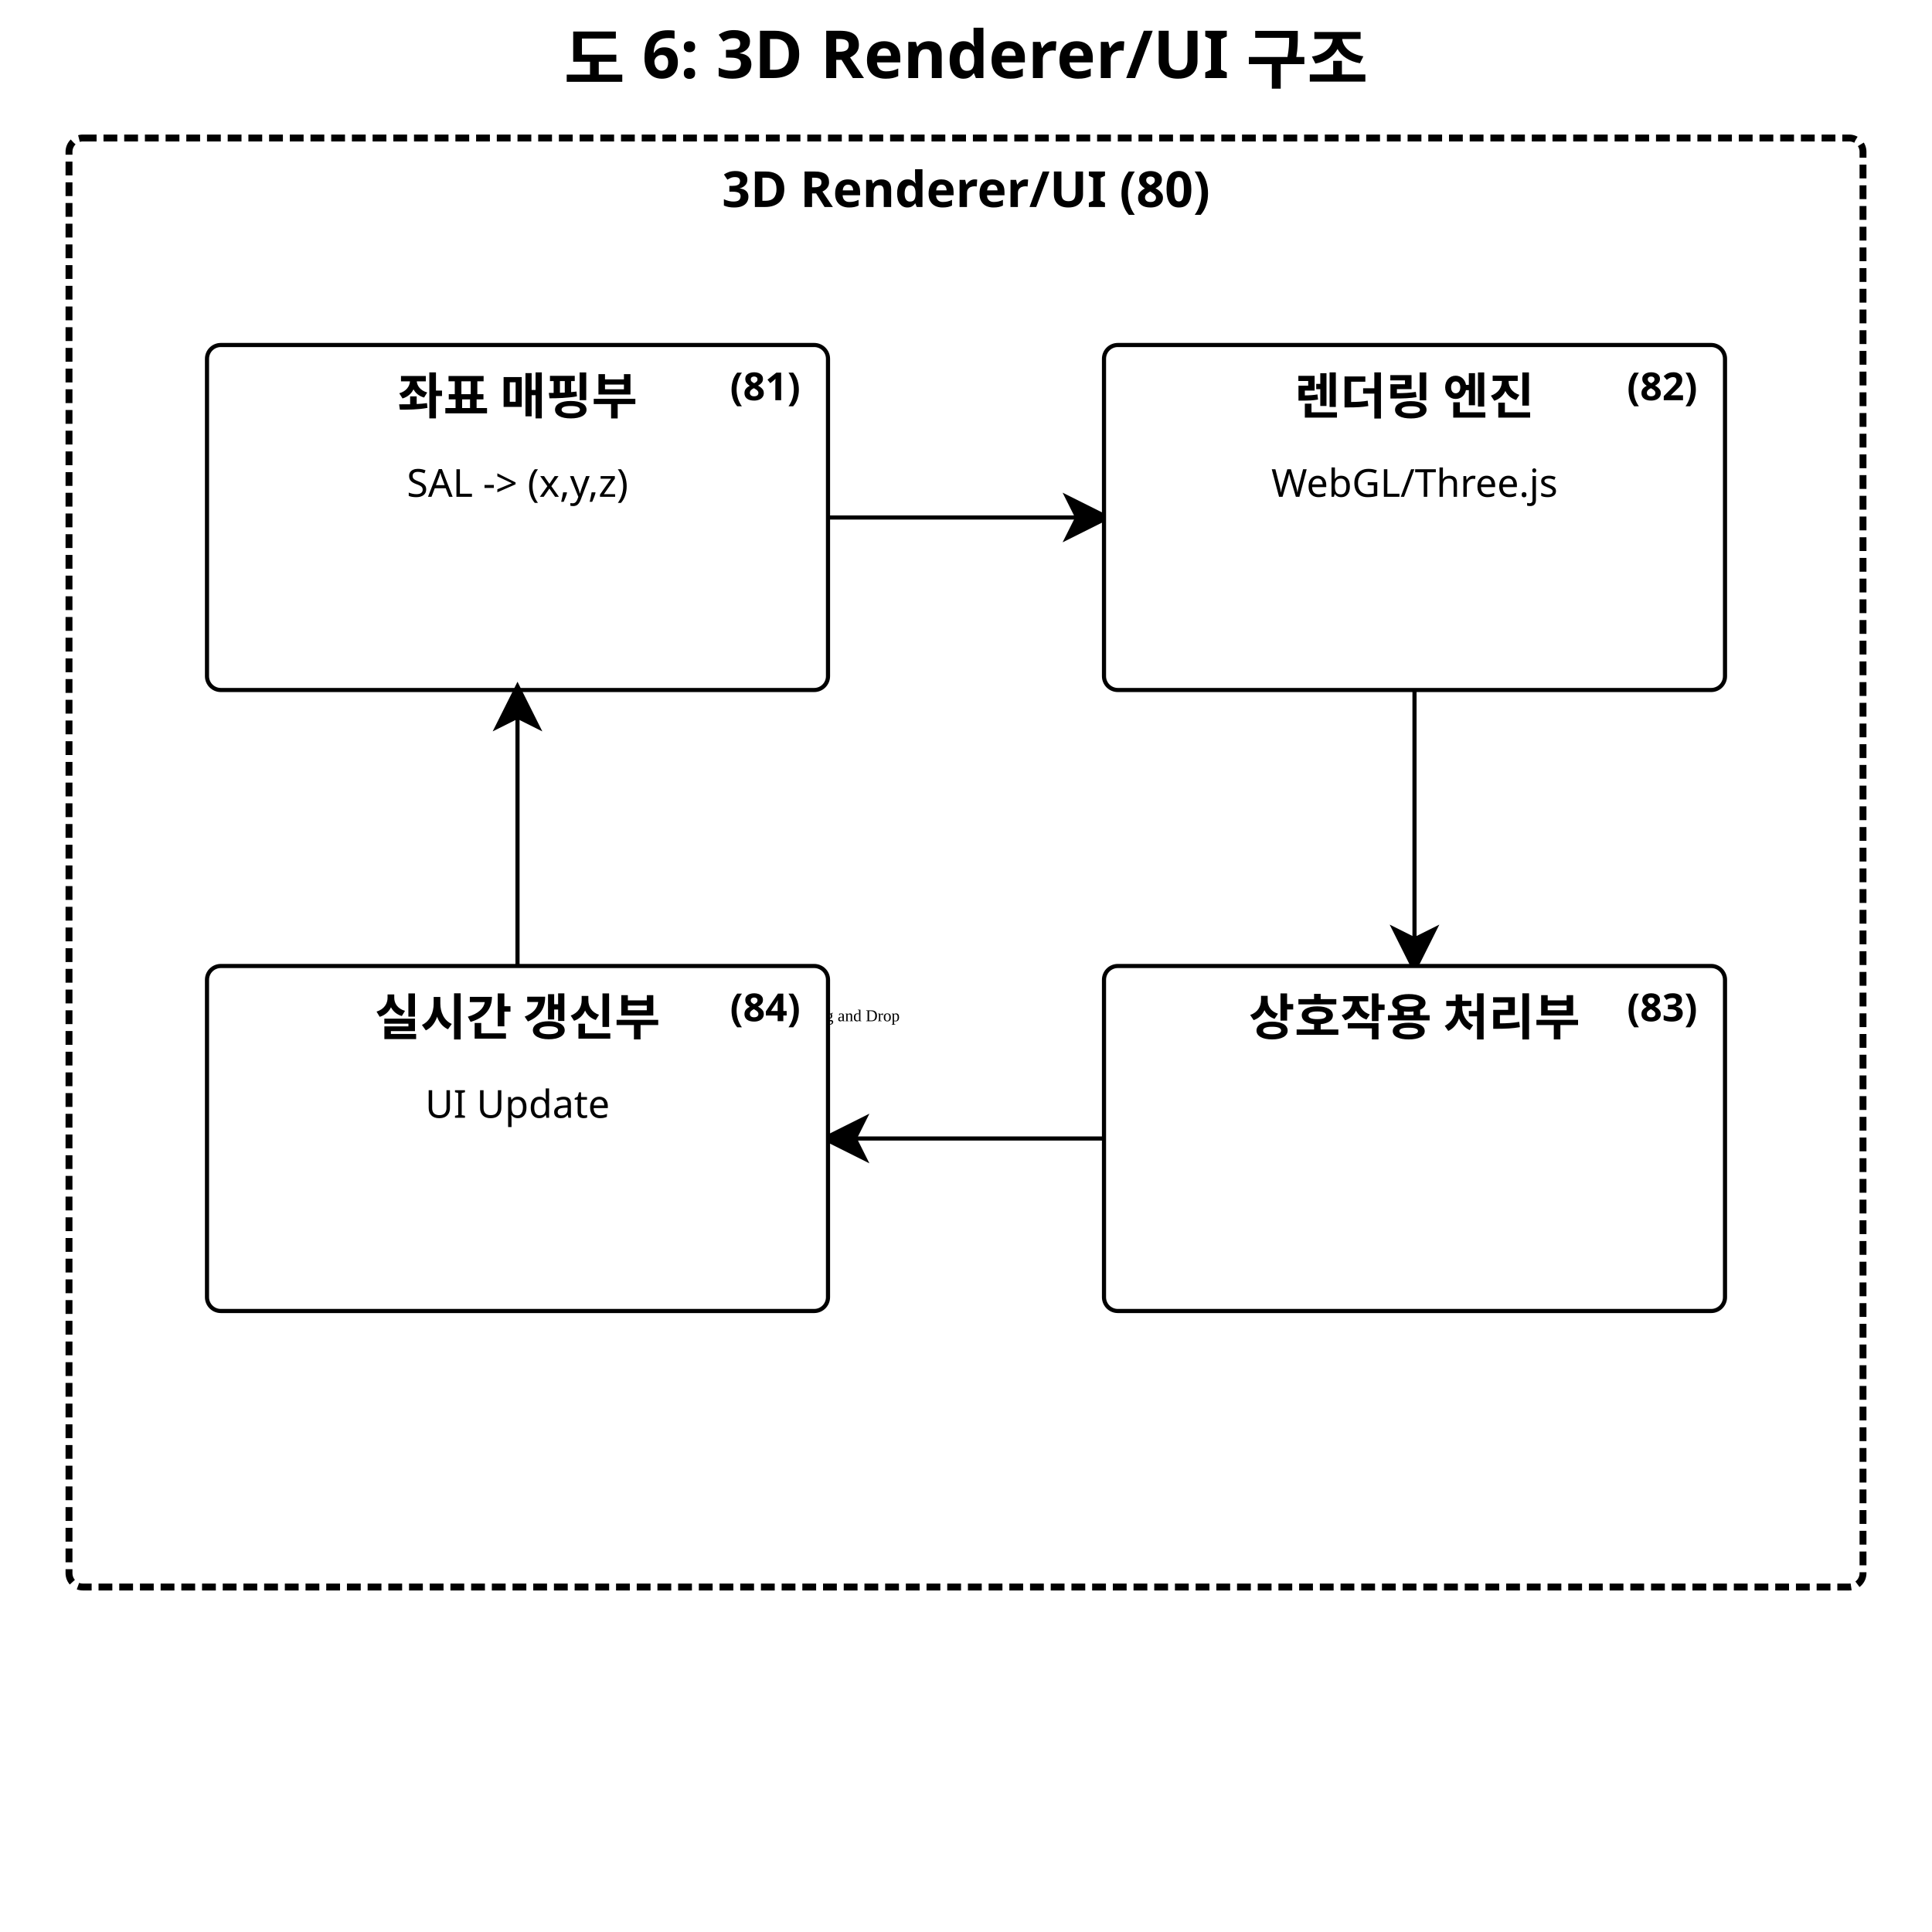
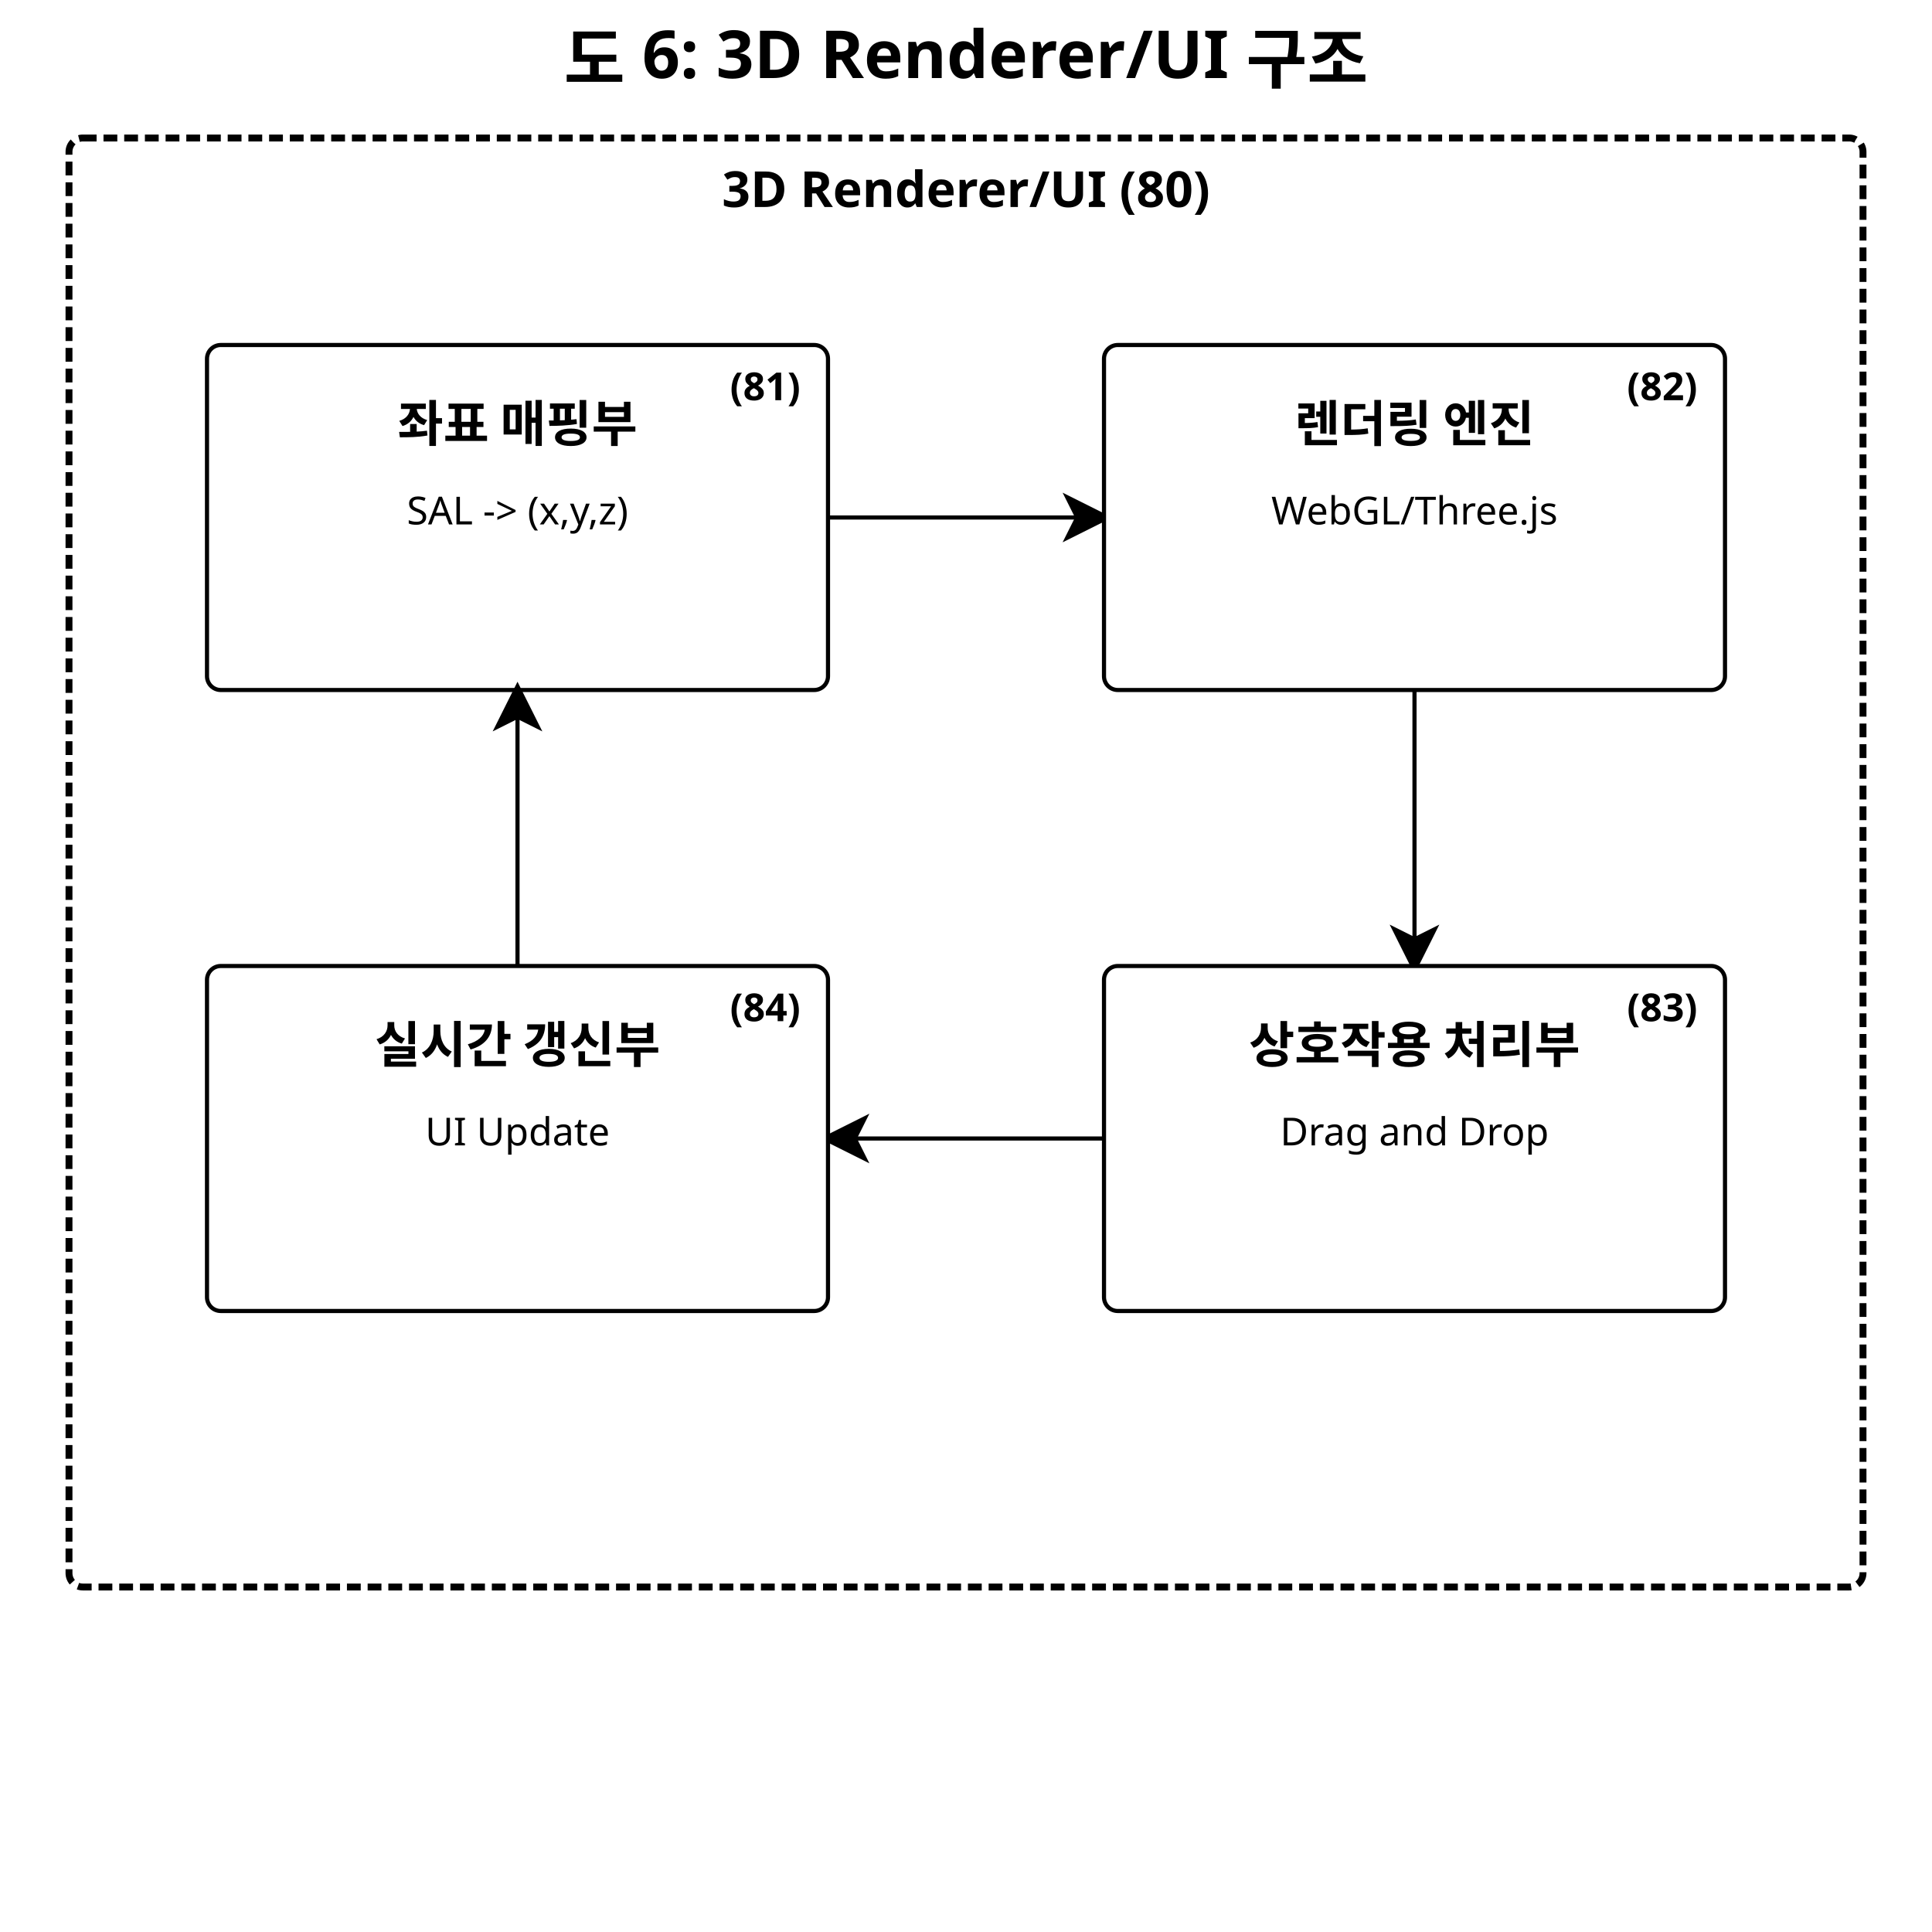
<svg xmlns="http://www.w3.org/2000/svg" width="1400" height="1400" viewBox="0 0 1400 1400">
  <rect width="100%" height="100%" fill="white" />
  <defs>
    <marker id="arrowhead" markerWidth="12" markerHeight="12" refX="10" refY="6" orient="auto">
      <path d="M0,0 L12,6 L0,12 L3,6 Z" fill="black" />
    </marker>
  </defs>
  <text x="700" y="60" text-anchor="middle" font-family="Malgun Gothic, AppleGothic, Dotum, sans-serif" font-size="48" font-weight="bold">도 6: 3D Renderer/UI 구조</text>
  <rect x="50" y="100" width="1300" height="1050" fill="white" stroke="black" stroke-width="5" rx="10" stroke-dasharray="10,5" />
  <text x="700.0" y="150" text-anchor="middle" font-family="Malgun Gothic, AppleGothic, Dotum, sans-serif" font-size="36" font-weight="bold">3D Renderer/UI (80)</text>
  <rect x="150" y="250" width="450" height="250" fill="white" stroke="black" stroke-width="3" rx="10" />
-   <text x="375.0" y="300" text-anchor="middle" font-family="Malgun Gothic, AppleGothic, Dotum, sans-serif" font-size="36" font-weight="bold">좌표 매핑부</text>
+   <text x="375.0" y="320" text-anchor="middle" font-family="Malgun Gothic, AppleGothic, Dotum, sans-serif" font-size="36" font-weight="bold">좌표 매핑부</text>
  <text x="580" y="290" text-anchor="end" font-family="Malgun Gothic, AppleGothic, Dotum, sans-serif" font-size="28" font-weight="bold">(81)</text>
-   <text x="375.0" y="360" text-anchor="middle" font-family="Malgun Gothic, AppleGothic, Dotum, sans-serif" font-size="28" font-weight="normal">SAL -&gt; (x,y,z)</text>
+   <text x="375.0" y="380" text-anchor="middle" font-family="Malgun Gothic, AppleGothic, Dotum, sans-serif" font-size="28" font-weight="normal">SAL -&gt; (x,y,z)</text>
  <path d="M 600,375 L 800,375" stroke="black" stroke-width="3" fill="none" marker-end="url(#arrowhead)" />
  <rect x="800" y="250" width="450" height="250" fill="white" stroke="black" stroke-width="3" rx="10" />
-   <text x="1025.0" y="300" text-anchor="middle" font-family="Malgun Gothic, AppleGothic, Dotum, sans-serif" font-size="36" font-weight="bold">렌더링 엔진</text>
+   <text x="1025.0" y="320" text-anchor="middle" font-family="Malgun Gothic, AppleGothic, Dotum, sans-serif" font-size="36" font-weight="bold">렌더링 엔진</text>
  <text x="1230" y="290" text-anchor="end" font-family="Malgun Gothic, AppleGothic, Dotum, sans-serif" font-size="28" font-weight="bold">(82)</text>
-   <text x="1025.0" y="360" text-anchor="middle" font-family="Malgun Gothic, AppleGothic, Dotum, sans-serif" font-size="28" font-weight="normal">WebGL/Three.js</text>
+   <text x="1025.0" y="380" text-anchor="middle" font-family="Malgun Gothic, AppleGothic, Dotum, sans-serif" font-size="28" font-weight="normal">WebGL/Three.js</text>
  <path d="M 1025,500 L 1025,700" stroke="black" stroke-width="3" fill="none" marker-end="url(#arrowhead)" />
  <rect x="800" y="700" width="450" height="250" fill="white" stroke="black" stroke-width="3" rx="10" />
-   <text x="1025.0" y="750" text-anchor="middle" font-family="Malgun Gothic, AppleGothic, Dotum, sans-serif" font-size="36" font-weight="bold">상호작용 처리부</text>
+   <text x="1025.0" y="770" text-anchor="middle" font-family="Malgun Gothic, AppleGothic, Dotum, sans-serif" font-size="36" font-weight="bold">상호작용 처리부</text>
  <text x="1230" y="740" text-anchor="end" font-family="Malgun Gothic, AppleGothic, Dotum, sans-serif" font-size="28" font-weight="bold">(83)</text>
-   <text x="580" y="740" font-weight="normal">Drag and Drop</text>
+   <text x="1025.0" y="830" text-anchor="middle" font-family="Malgun Gothic, AppleGothic, Dotum, sans-serif" font-size="28" font-weight="normal">Drag and Drop</text>
  <path d="M 800,825 L 600,825" stroke="black" stroke-width="3" fill="none" marker-end="url(#arrowhead)" />
  <rect x="150" y="700" width="450" height="250" fill="white" stroke="black" stroke-width="3" rx="10" />
-   <text x="375.0" y="750" text-anchor="middle" font-family="Malgun Gothic, AppleGothic, Dotum, sans-serif" font-size="36" font-weight="bold">실시간 갱신부</text>
+   <text x="375.0" y="770" text-anchor="middle" font-family="Malgun Gothic, AppleGothic, Dotum, sans-serif" font-size="36" font-weight="bold">실시간 갱신부</text>
  <text x="580" y="740" text-anchor="end" font-family="Malgun Gothic, AppleGothic, Dotum, sans-serif" font-size="28" font-weight="bold">(84)</text>
-   <text x="375.0" y="810" text-anchor="middle" font-family="Malgun Gothic, AppleGothic, Dotum, sans-serif" font-size="28" font-weight="normal">UI Update</text>
+   <text x="375.0" y="830" text-anchor="middle" font-family="Malgun Gothic, AppleGothic, Dotum, sans-serif" font-size="28" font-weight="normal">UI Update</text>
  <path d="M 375,700 L 375,500" stroke="black" stroke-width="3" fill="none" marker-end="url(#arrowhead)" />
</svg>
